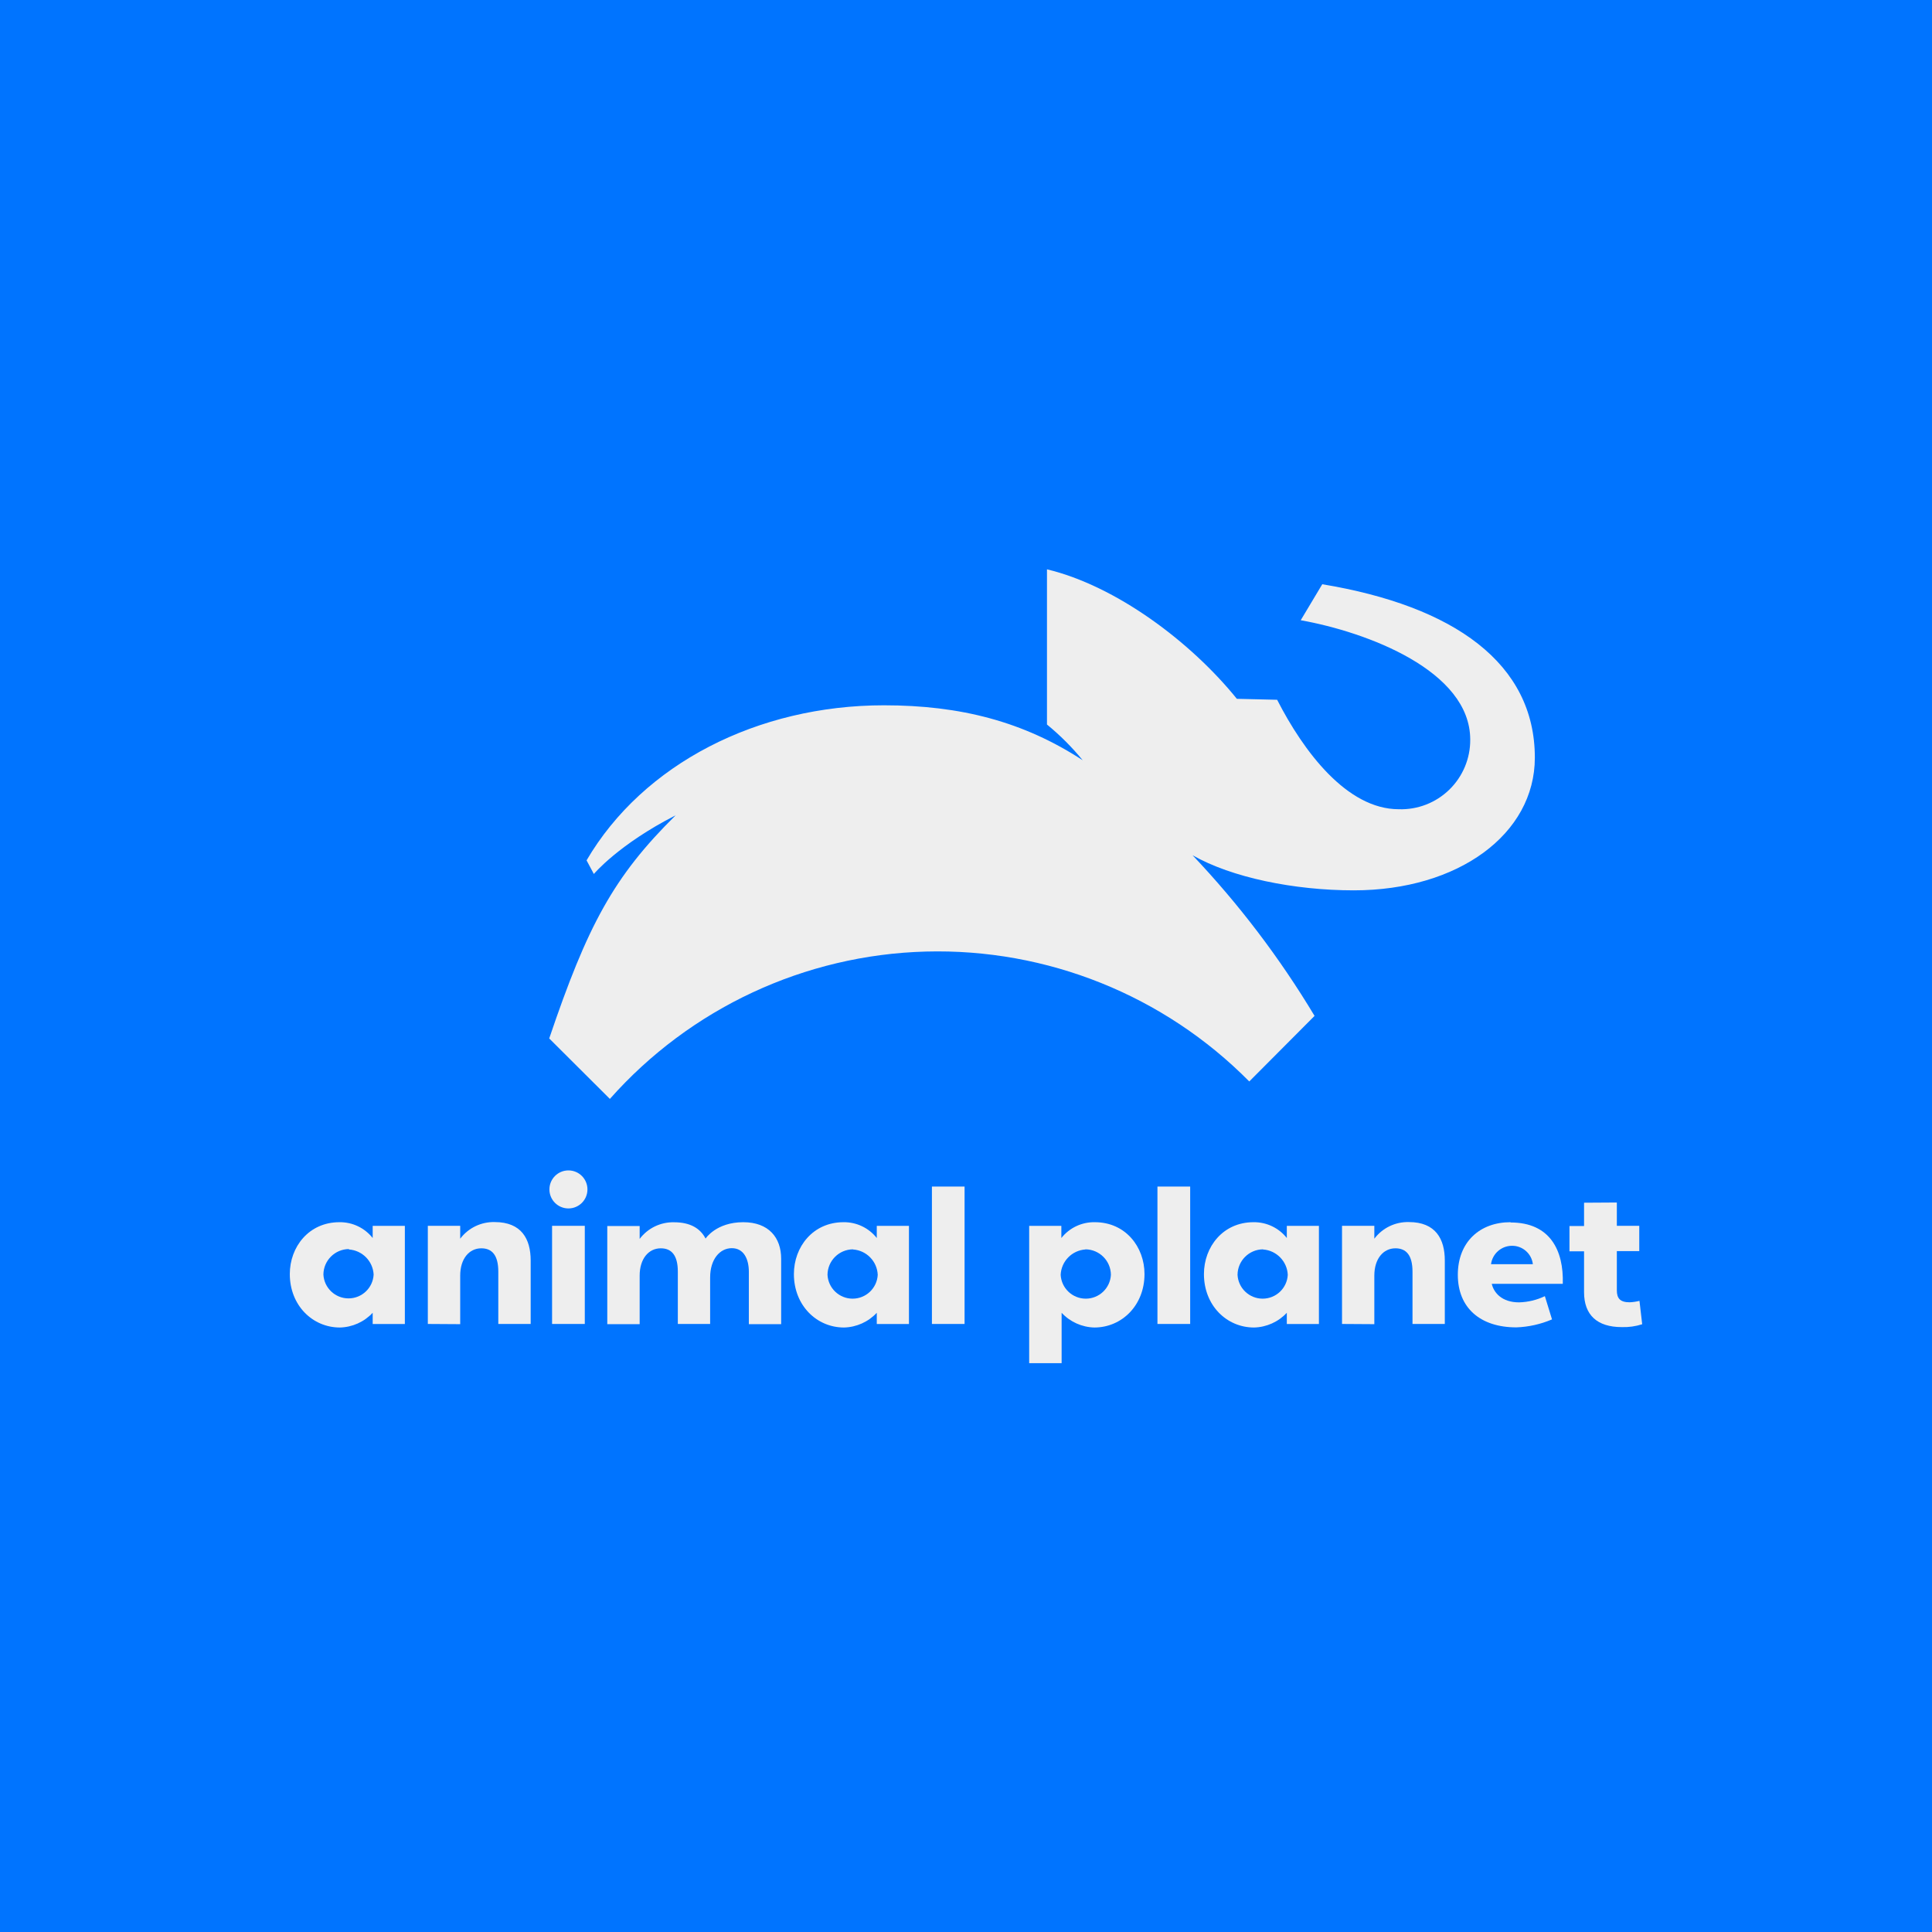
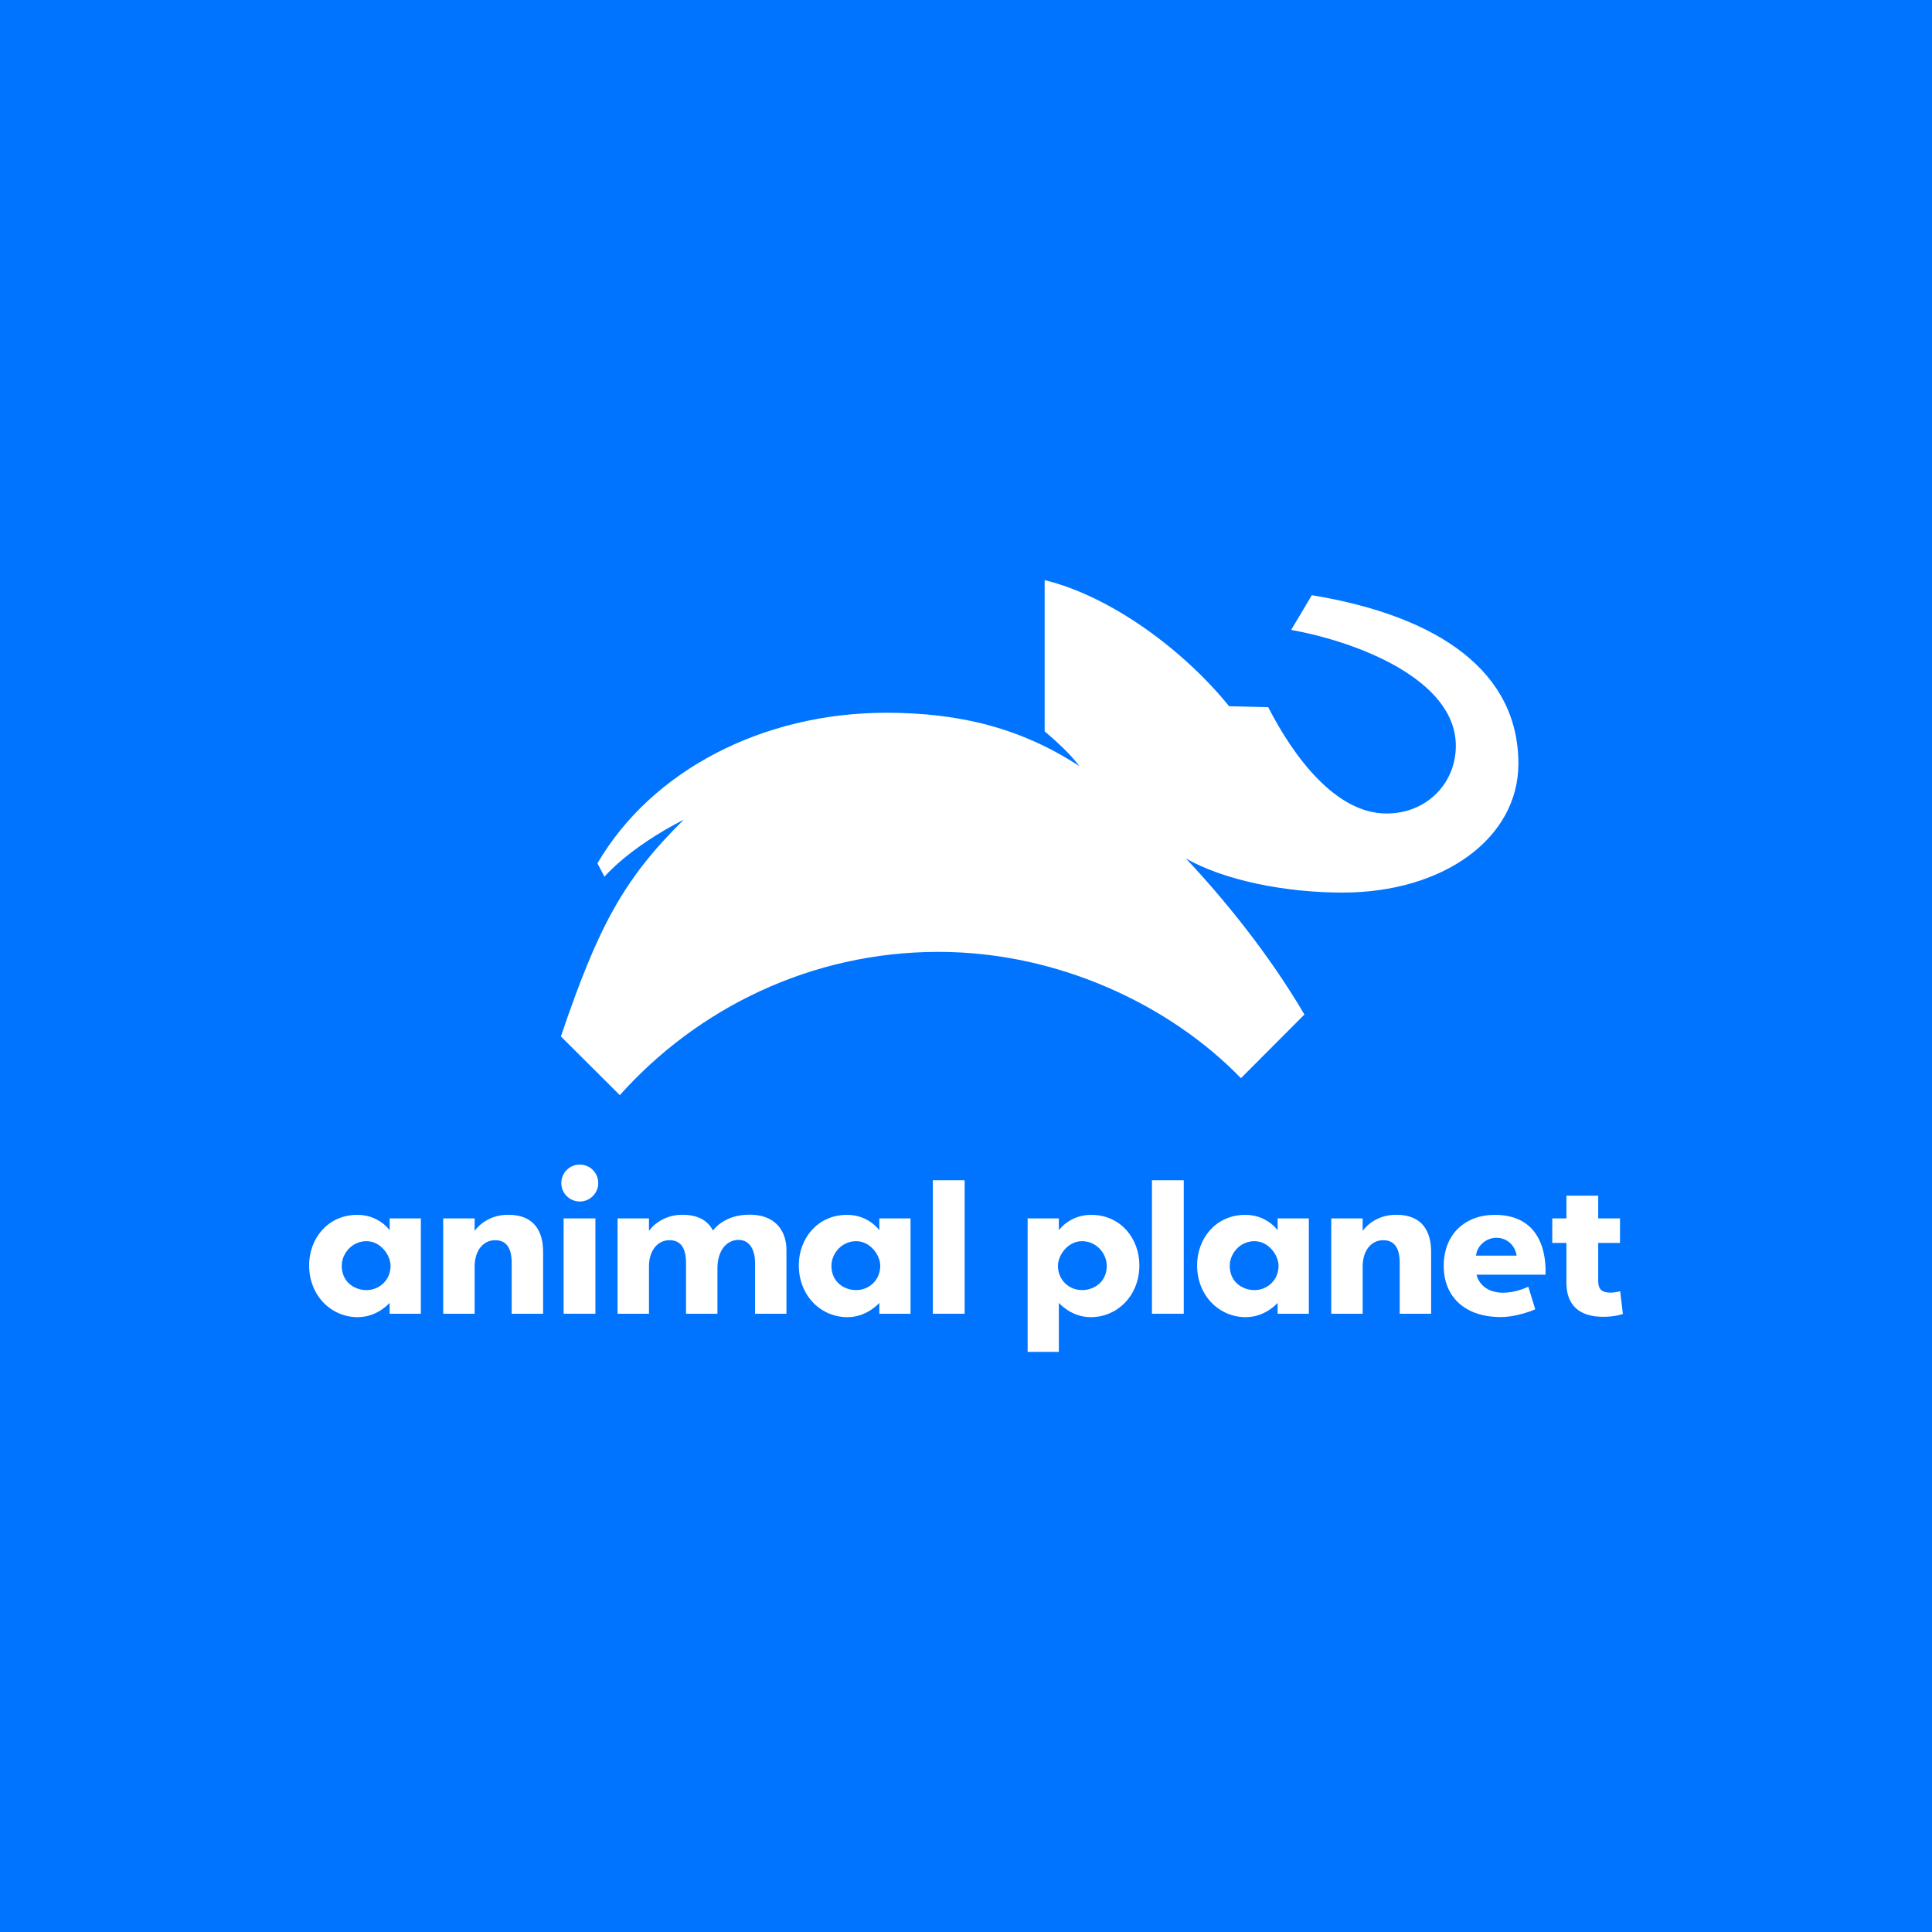
- <svg xmlns="http://www.w3.org/2000/svg" viewBox="0 0 283.46 283.46">
-   <defs>
-     <style>.cls-1{fill:#0074ff;}.cls-2{fill:#eee;}</style>
-   </defs>
-   <g id="Layer_2" data-name="Layer 2">
-     <g id="Discovery_Group" data-name="Discovery Group">
-       <g id="animalplanet">
-         <rect class="cls-1" width="283.46" height="283.46" />
-         <g id="logo">
-           <path id="path17862-8" class="cls-2" d="M49.8,179.32c-4.49,0-7.28,3.62-7.28,7.61,0,4.59,3.33,7.84,7.35,7.84a6.79,6.79,0,0,0,4.81-2.16v1.65H59.4v-14.4H54.68v1.78a6.11,6.11,0,0,0-4.88-2.32Zm1.39,4A3.9,3.9,0,0,1,54.82,187a3.69,3.69,0,0,1-7.37,0,3.77,3.77,0,0,1,3.74-3.74Z" />
-           <path id="path17866-0" class="cls-2" d="M62.77,194.25v-14.4h4.75v1.89a6.14,6.14,0,0,1,5.06-2.44c3.94,0,5.28,2.5,5.28,5.63v9.32H73.11v-7.68c0-2.42-.93-3.42-2.49-3.42-1.79,0-3.1,1.54-3.1,4v7.13Z" />
-           <path id="path17869-1" class="cls-2" d="M81,194.25v-14.4h4.8v14.4Z" />
-           <circle id="path17871-9" class="cls-2" cx="83.4" cy="174.51" r="2.79" />
-           <path id="path17873-9" class="cls-2" d="M104.19,187.4v6.85H99.45v-7.68c0-2.42-.94-3.42-2.5-3.42-1.79,0-3.1,1.54-3.1,4v7.13H89.1v-14.4h4.75v1.89a6.14,6.14,0,0,1,5.06-2.44c2.42,0,3.86.94,4.61,2.39,0,0,1.55-2.4,5.53-2.4,3.74,0,5.56,2.27,5.56,5.36v9.6h-4.74v-7.68c0-1.87-.74-3.47-2.5-3.47s-3.18,1.63-3.18,4.3Z" />
-           <path id="path17877-9" class="cls-2" d="M123.76,179.32c-4.49,0-7.28,3.62-7.28,7.61,0,4.59,3.33,7.84,7.35,7.84a6.79,6.79,0,0,0,4.81-2.16v1.65h4.72v-14.4h-4.72v1.78a6.11,6.11,0,0,0-4.88-2.32Zm1.39,4a3.9,3.9,0,0,1,3.63,3.72,3.69,3.69,0,0,1-7.37,0,3.77,3.77,0,0,1,3.74-3.74Z" />
-           <path id="path17879-8" class="cls-2" d="M136.73,194.25V174.09h4.79v20.16Z" />
-           <path id="path17881-5" class="cls-2" d="M183.91,179.32c-4.48,0-7.27,3.62-7.27,7.61,0,4.59,3.32,7.84,7.35,7.84a6.79,6.79,0,0,0,4.81-2.16v1.65h4.71v-14.4H188.8v1.78a6.12,6.12,0,0,0-4.89-2.32Zm1.39,4a3.91,3.91,0,0,1,3.64,3.72,3.69,3.69,0,0,1-7.37,0,3.77,3.77,0,0,1,3.73-3.74Z" />
-           <path id="path17883-9" class="cls-2" d="M169.82,194.25V174.09h4.8v20.16Z" />
-           <path id="path17885-4" class="cls-2" d="M160.64,179.32c4.49,0,7.28,3.62,7.28,7.61,0,4.59-3.33,7.84-7.36,7.84a6.78,6.78,0,0,1-4.8-2.16V200H151V179.86h4.72v1.78A6.11,6.11,0,0,1,160.64,179.32Zm-1.39,4a3.9,3.9,0,0,0-3.63,3.72,3.69,3.69,0,0,0,7.37,0,3.77,3.77,0,0,0-3.74-3.74Z" />
-           <path id="path17887-5" class="cls-2" d="M196.9,194.25v-14.4h4.74v1.89a6.15,6.15,0,0,1,5.07-2.44c3.93,0,5.27,2.5,5.27,5.63v9.32h-4.74v-7.68c0-2.42-.94-3.42-2.5-3.42-1.79,0-3.1,1.54-3.1,4v7.13Z" />
-           <path id="path17889-4" class="cls-2" d="M221.61,179.32c-4.49,0-7.72,2.9-7.72,7.72s3.26,7.71,8.59,7.71a14.66,14.66,0,0,0,5.23-1.17l-1.05-3.41a9.32,9.32,0,0,1-3.79.91c-2.53,0-3.71-1.43-4-2.72h10.42c.15-4.92-1.88-9-7.65-9Zm.21,3.46a3.06,3.06,0,0,1,3.08,2.7h-6.14A3.11,3.11,0,0,1,221.82,182.78Z" />
-           <path id="path17893-0" class="cls-2" d="M237.22,176.43v3.42h3.29v3.71h-3.29v5.76c0,1.17.48,1.75,1.88,1.75a7,7,0,0,0,1.44-.21l.4,3.43a8.78,8.78,0,0,1-3,.42c-3.61,0-5.53-1.78-5.53-5.12v-6h-2.14v-3.71h2.14v-3.42Z" />
-           <path id="path17895-7" class="cls-2" d="M153.61,83.45V106.3a37.2,37.2,0,0,1,5.24,5.24c-8.69-5.67-17.93-8.06-29.16-8.06-18.49,0-35.32,8.57-43.63,22.75l1.07,2s3.62-4.34,12-8.61c-9.12,9-12.94,16.18-18.55,32.74l8.9,8.87a64.28,64.28,0,0,1,93.81-2.56l9.58-9.62a136,136,0,0,0-17.9-23.57c5.74,3.28,14.91,5.15,23.66,5.15,15.31,0,26.56-8.24,26.56-19.47,0-13.83-11.85-22.24-31.19-25.44L190.84,91c9.73,1.74,24.87,7.4,24.87,17.52a10.15,10.15,0,0,1-10.48,10.21c-7.64,0-14-8.53-17.85-16.06l-5.91-.14c-6.78-8.39-17.73-16.57-27.86-19Z" />
-         </g>
-       </g>
-     </g>
-   </g>
+ <svg xmlns="http://www.w3.org/2000/svg" width="250" height="250" viewBox="0 0 250 250" fill="none">
+   <rect width="250" height="250" fill="#0074FF" />
+   <path d="M46.235 157.201C42.389 157.201 40 160.304 40 163.722C40 167.658 42.849 170.441 46.301 170.441C48.844 170.441 50.42 168.59 50.42 168.59V170H54.459V157.663H50.42V159.191C50.42 159.191 49.047 157.201 46.235 157.201ZM47.424 160.608C49.251 160.608 50.538 162.42 50.538 163.788C50.538 165.661 49.078 166.938 47.424 166.938C45.85 166.938 44.222 165.874 44.222 163.81C44.222 162.176 45.57 160.608 47.424 160.608Z" fill="white" />
+   <path d="M57.353 169.997V157.66H61.418V159.278C61.418 159.278 62.769 157.19 65.755 157.19C69.13 157.19 70.277 159.329 70.277 162.008V169.997H66.212V163.418C66.212 161.338 65.409 160.482 64.071 160.482C62.539 160.482 61.418 161.806 61.418 163.888V169.997H57.353Z" fill="white" />
+   <path d="M72.933 169.997V157.66H77.045V169.997H72.933Z" fill="white" />
+   <path d="M77.413 153.085C77.413 154.405 76.342 155.475 75.022 155.475C73.702 155.475 72.631 154.405 72.631 153.085C72.631 151.764 73.702 150.694 75.022 150.694C76.342 150.694 77.413 151.764 77.413 153.085Z" fill="white" />
+   <path d="M92.836 164.122V169.997H88.771V163.417C88.771 161.338 87.968 160.481 86.63 160.481C85.099 160.481 83.977 161.806 83.977 163.887V169.997H79.912V157.66H83.977V159.278C83.977 159.278 85.328 157.19 88.314 157.19C90.384 157.19 91.616 157.995 92.259 159.235C92.259 159.235 93.587 157.177 97 157.177C100.201 157.177 101.766 159.125 101.766 161.773V169.997H97.701V163.417C97.701 161.813 97.069 160.443 95.559 160.443C94.015 160.443 92.836 161.835 92.836 164.122Z" fill="white" />
+   <path d="M109.6 157.201C105.754 157.201 103.365 160.304 103.365 163.722C103.365 167.658 106.214 170.441 109.666 170.441C112.209 170.441 113.785 168.59 113.785 168.59V170H117.824V157.663H113.785V159.191C113.785 159.191 112.412 157.201 109.6 157.201ZM110.789 160.608C112.616 160.608 113.903 162.42 113.903 163.788C113.903 165.661 112.443 166.938 110.789 166.938C109.215 166.938 107.587 165.874 107.587 163.81C107.587 162.176 108.935 160.608 110.789 160.608Z" fill="white" />
+   <path d="M120.71 169.997V152.725H124.822V169.997H120.71Z" fill="white" />
+   <path d="M161.139 157.201C157.294 157.201 154.904 160.304 154.904 163.722C154.904 167.658 157.754 170.441 161.205 170.441C163.749 170.441 165.325 168.59 165.325 168.59V170H169.364V157.663H165.325V159.191C165.325 159.191 163.952 157.201 161.139 157.201ZM162.329 160.608C164.155 160.608 165.442 162.42 165.442 163.788C165.442 165.661 163.982 166.938 162.329 166.938C160.755 166.938 159.127 165.874 159.127 163.81C159.127 162.176 160.475 160.608 162.329 160.608Z" fill="white" />
+   <path d="M149.064 169.997V152.725H153.177V169.997H149.064Z" fill="white" />
+   <path d="M141.2 157.201C145.045 157.201 147.435 160.304 147.435 163.722C147.435 167.658 144.586 170.441 141.134 170.441C138.591 170.441 137.014 168.59 137.014 168.59V174.932H132.976V157.663H137.014V159.191C137.014 159.191 138.388 157.201 141.2 157.201ZM140.011 160.608C138.184 160.608 136.897 162.42 136.897 163.788C136.897 165.661 138.357 166.938 140.011 166.938C141.585 166.938 143.212 165.874 143.212 163.81C143.212 162.176 141.865 160.608 140.011 160.608Z" fill="white" />
+   <path d="M172.263 169.997V157.66H176.328V159.278C176.328 159.278 177.68 157.19 180.666 157.19C184.04 157.19 185.188 159.329 185.188 162.008V169.997H181.122V163.418C181.122 161.338 180.319 160.482 178.982 160.482C177.45 160.482 176.328 161.806 176.328 163.888V169.997H172.263Z" fill="white" />
+   <path d="M193.434 157.201C189.587 157.201 186.818 159.688 186.818 163.817C186.818 167.855 189.616 170.426 194.183 170.426C196.437 170.426 198.663 169.42 198.663 169.42L197.76 166.497C197.76 166.497 196.241 167.276 194.514 167.276C192.344 167.276 191.334 166.056 191.062 164.948H199.992C200.118 160.733 198.375 157.201 193.434 157.201ZM193.611 160.167C195.036 160.167 196.065 161.167 196.249 162.481H190.996C191.143 161.069 192.443 160.167 193.611 160.167Z" fill="white" />
+   <path d="M206.807 154.723V157.66H209.627V160.833H206.807V165.767C206.807 166.776 207.218 167.269 208.418 167.269C208.956 167.269 209.65 167.088 209.65 167.088L210 170.025C210 170.025 209.096 170.392 207.436 170.392C204.338 170.392 202.694 168.865 202.694 166.002V160.833H200.862V157.66H202.694V154.723H206.807Z" fill="white" />
+   <path d="M135.178 75.068V94.645C135.178 94.645 138.218 97.133 139.664 99.132C132.217 94.272 124.304 92.231 114.682 92.231C98.844 92.231 84.423 99.57 77.303 111.716L78.222 113.443C78.222 113.443 81.32 109.718 88.478 106.065C80.66 113.778 77.385 119.93 72.578 134.116L80.204 141.711C90.181 130.547 104.86 123.172 121.431 123.172C137.111 123.172 151.549 130.189 160.576 139.518L168.79 131.28C164.185 123.399 158.206 116.131 153.453 111.085C158.37 113.893 166.221 115.499 173.72 115.499C186.84 115.499 196.48 108.435 196.48 98.817C196.48 86.969 186.322 79.758 169.753 77.017L167.074 81.512C175.412 82.999 188.384 87.852 188.384 96.522C188.384 101.278 184.705 105.267 179.404 105.267C172.853 105.267 167.412 97.961 164.106 91.51L159.047 91.388C153.239 84.202 143.851 77.189 135.178 75.068Z" fill="white" />
</svg>
